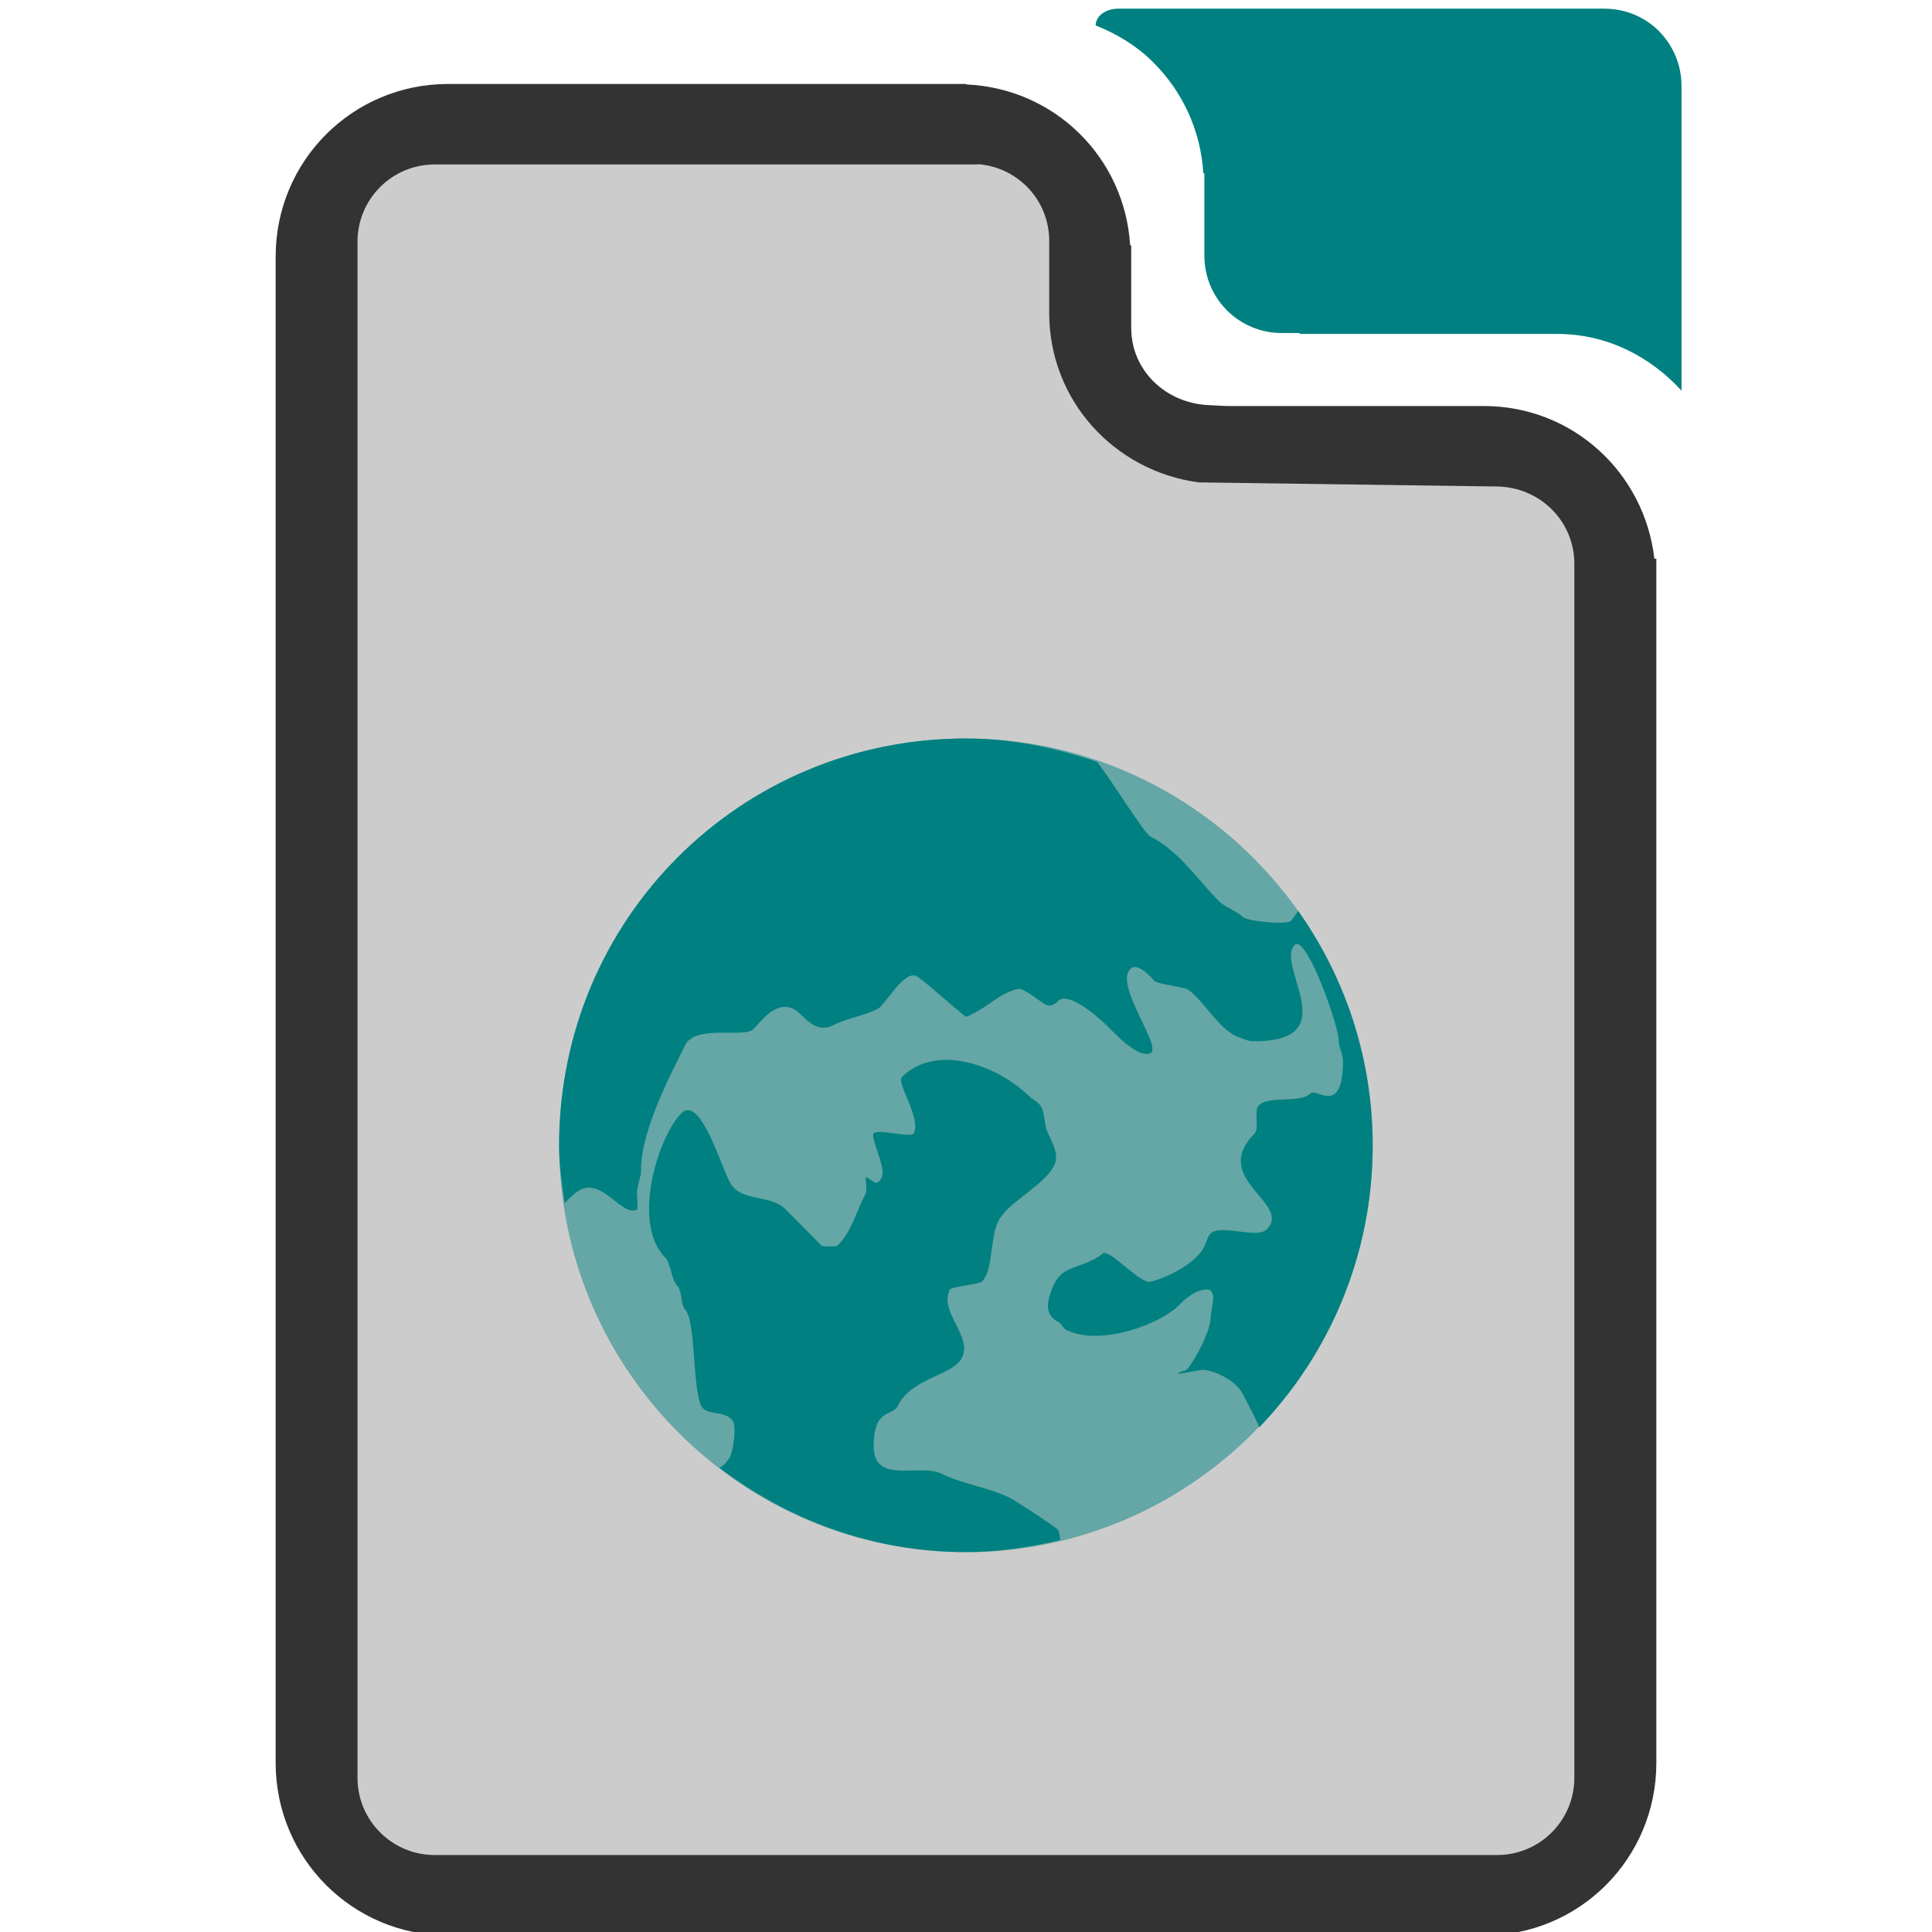
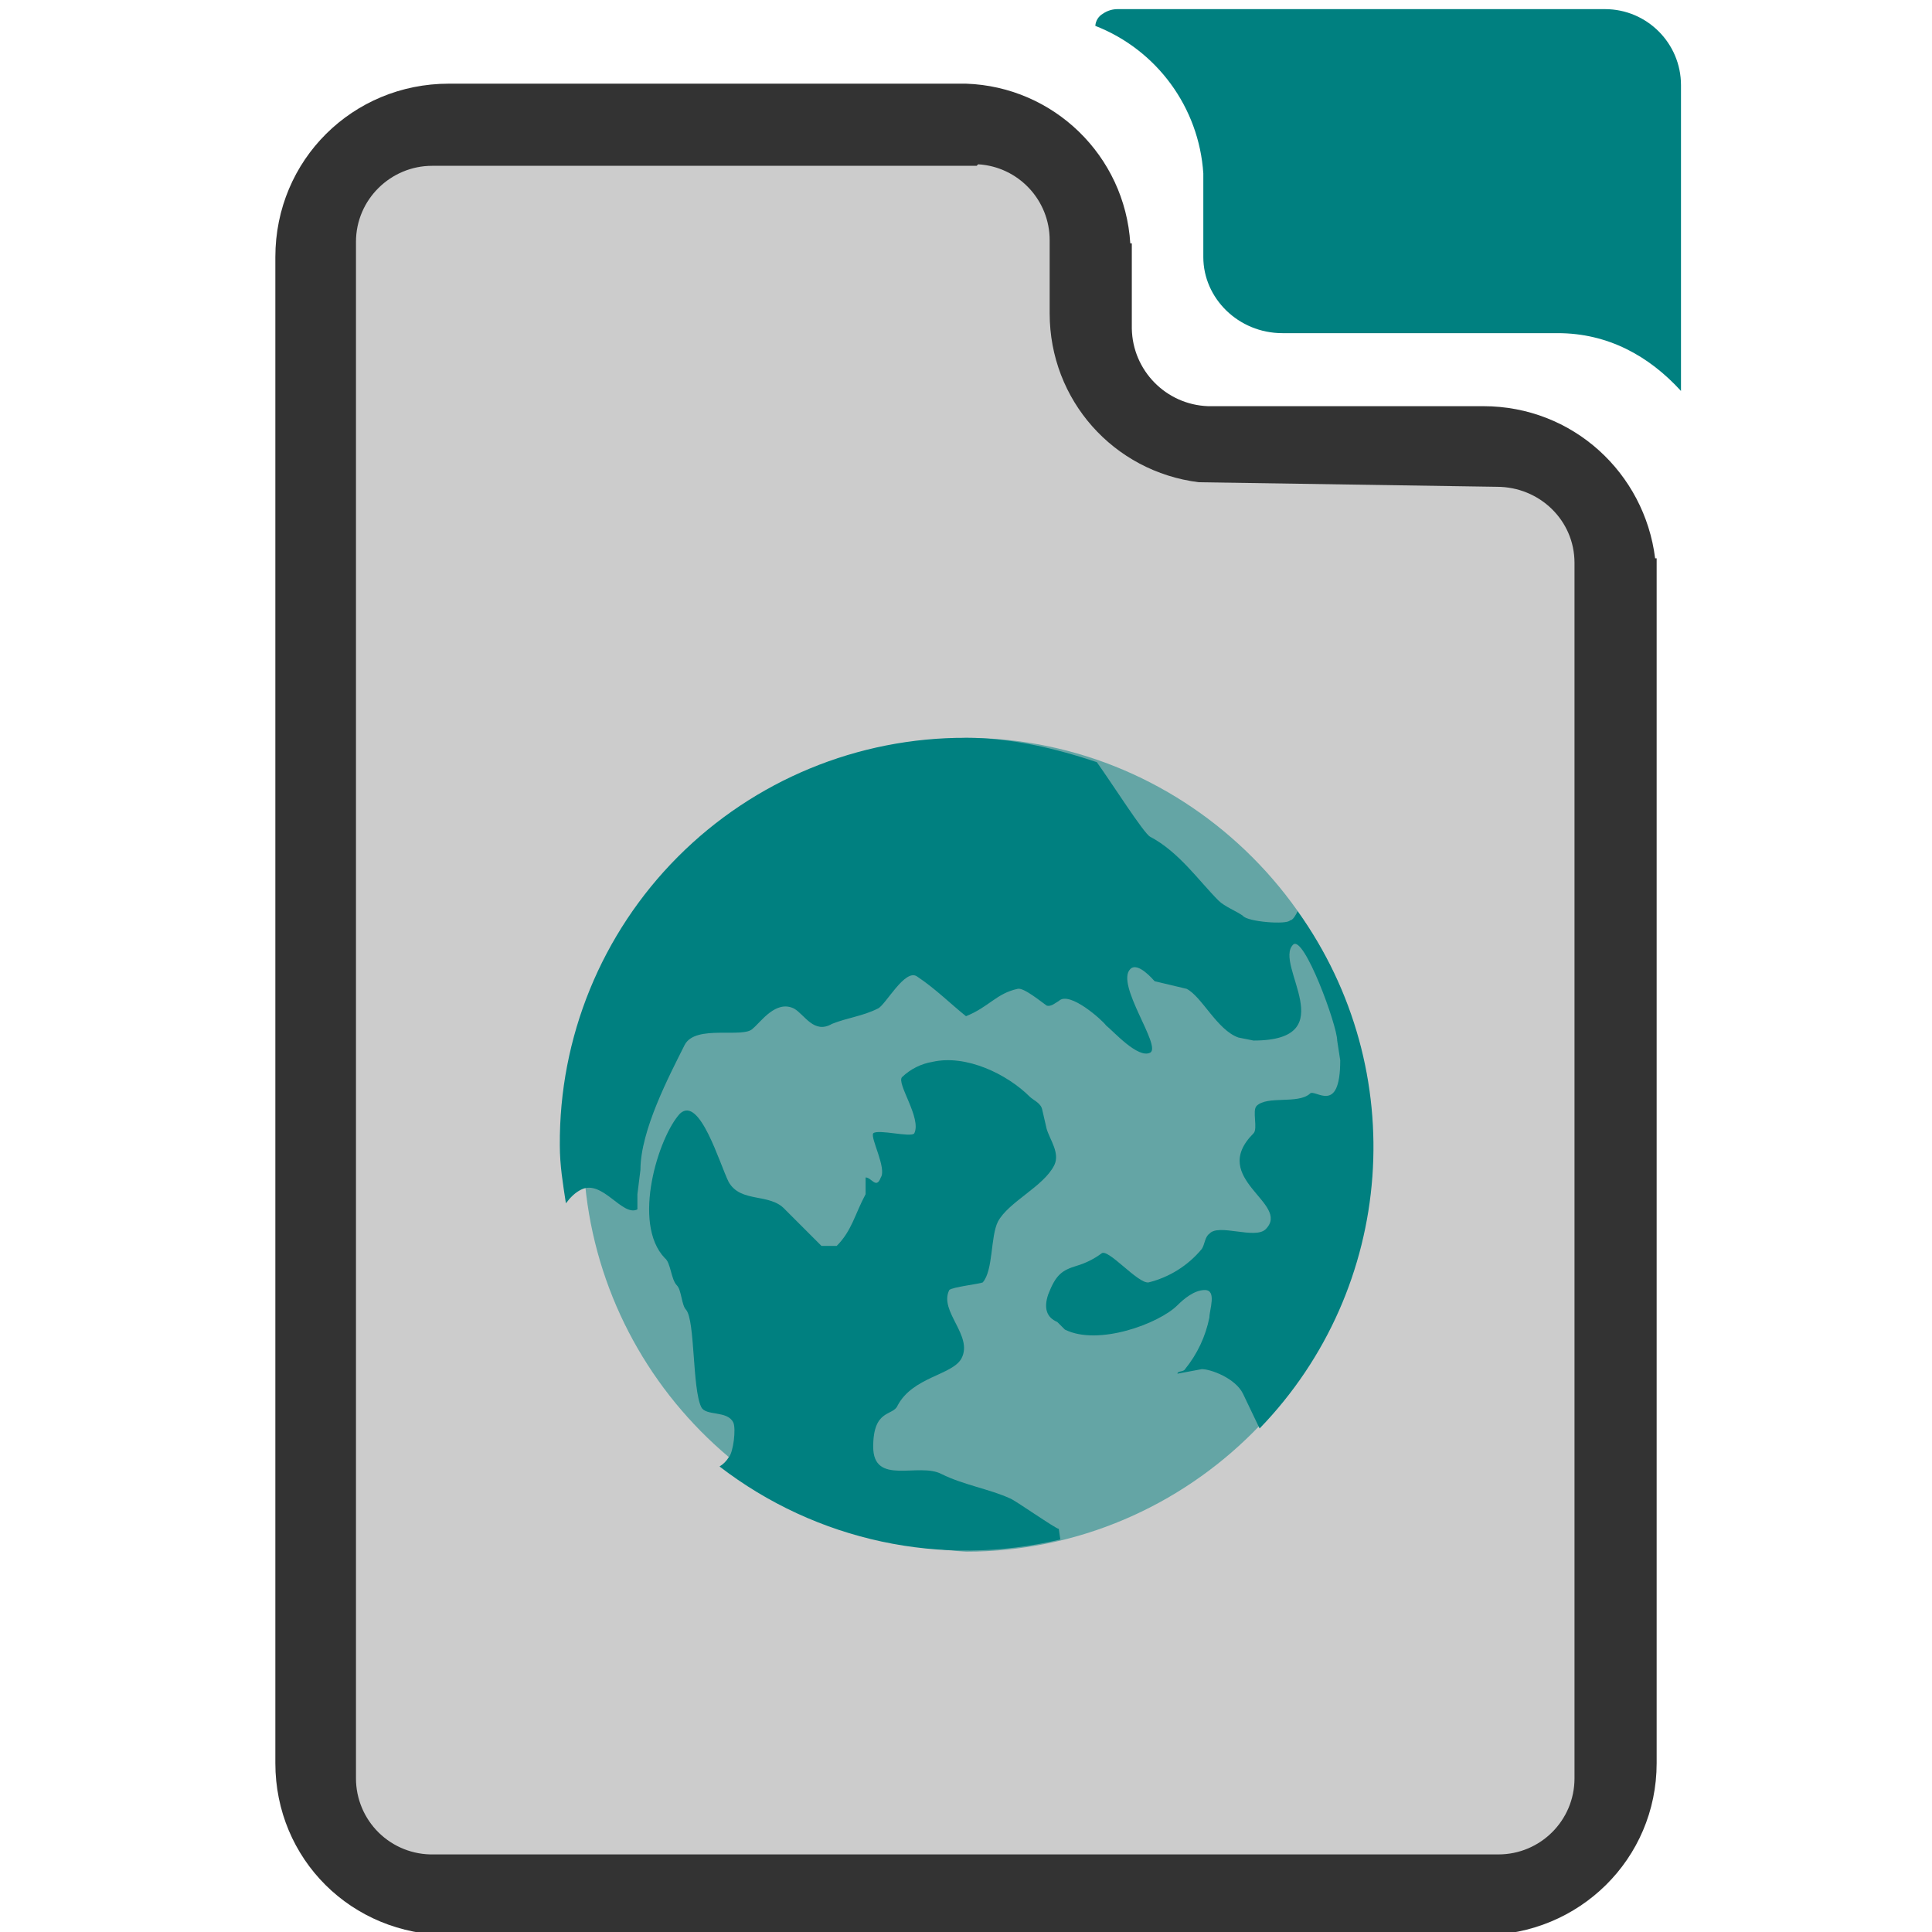
- <svg xmlns="http://www.w3.org/2000/svg" width="48" height="48" viewBox="0 0 12.7 12.7" version="1.1" id="svg4">
-   <defs id="defs8" />
-   <path style="opacity:1;fill:#008080;fill-opacity:1;fill-rule:nonzero;stroke:none;stroke-width:0.507;stroke-linecap:round;stroke-linejoin:bevel;stroke-miterlimit:4;stroke-dasharray:none;stroke-opacity:1" d="m 7.349,0.057 c -0.041,0 -0.078,0.013 -0.105,0.033 C 7.218,0.109 7.203,0.137 7.202,0.167 7.345,0.224 7.474,0.303 7.58,0.409 7.77,0.598 7.893,0.853 7.91,1.139 h 0.007 v 0.068 0.144 0.137 0.193 c 0,0.281 0.227,0.508 0.508,0.508 h 0.118 l -5.291e-4,0.006 h 1.692 c 0.33,0 0.614,0.149 0.819,0.373 V 1.142 0.565 c 0,-0.141 -0.057,-0.268 -0.148,-0.36 C 10.814,0.113 10.687,0.057 10.546,0.057 H 9.046 7.786 Z" id="path965" />
-   <path style="opacity:1;fill:#333333;fill-opacity:1;fill-rule:nonzero;stroke:none;stroke-width:0.507;stroke-linecap:round;stroke-linejoin:bevel;stroke-miterlimit:4;stroke-dasharray:none;stroke-opacity:1" d="m 2.946,0.552 c -0.629,0 -1.134,0.506 -1.134,1.135 v 9.901 c 0,0.629 0.506,1.135 1.134,1.135 h 4.286 2.522 c 0.629,0 1.134,-0.506 1.134,-1.135 V 3.673 h -0.013 C 10.81,3.107 10.338,2.669 9.754,2.669 h -1.692 v 0 l -0.118,-0.006 C 7.663,2.65 7.436,2.436 7.436,2.155 V 1.962 1.825 1.681 1.613 h -0.007 C 7.394,1.035 6.932,0.58 6.351,0.555 l -5.29e-4,-0.003 h -0.02 z" id="path833" />
-   <path style="opacity:1;fill:#cccccc;fill-opacity:1;fill-rule:nonzero;stroke:none;stroke-width:0.507;stroke-linecap:round;stroke-linejoin:bevel;stroke-miterlimit:4;stroke-dasharray:none;stroke-opacity:1" d="m 6.427,1.079 c 0.263,0.019 0.47,0.236 0.47,0.504 v 0.256 0.125 0.093 c 0,0.576 0.428,1.039 0.982,1.114 v 0 l 1.962,0.027 c 0.281,0.004 0.508,0.227 0.508,0.508 V 5.789 11.686 c 0,0.281 -0.227,0.508 -0.508,0.508 H 7.232 2.858 c -0.281,0 -0.508,-0.227 -0.508,-0.508 V 1.589 c 0,-0.281 0.227,-0.508 0.508,-0.508 h 3.569 z" id="path901-5" />
-   <g id="g894" transform="translate(0,0.1204933)">
-     <path id="path827-3" d="m 6.35,4.734 c -1.471,0 -2.674,1.202 -2.674,2.674 0,1.472 1.202,2.675 2.674,2.675 1.472,0 2.674,-1.203 2.674,-2.675 0,-1.472 -1.202,-2.674 -2.674,-2.674 z" style="color:#090d11;fill:#008080;fill-opacity:0.507;stroke-width:0.265" />
-     <path id="path825" d="m 6.35,4.734 c 0.304,0 0.59,0.062 0.862,0.154 0.107,0.138 0.308,0.469 0.351,0.491 0.185,0.092 0.316,0.29 0.447,0.422 0.042,0.042 0.123,0.069 0.159,0.106 0.03,0.029 0.288,0.053 0.315,0.027 0.013,-0.012 0.032,-0.041 0.05,-0.066 0.307,0.435 0.489,0.965 0.489,1.542 0,0.722 -0.285,1.373 -0.745,1.852 C 8.243,9.177 8.184,9.072 8.169,9.043 8.116,8.938 7.957,8.884 7.906,8.884 c -0.013,0 -0.159,0.027 -0.159,0.027 0,-0.02 0.04,-0.016 0.052,-0.027 0.049,-0.048 0.159,-0.254 0.159,-0.342 0,-0.055 0.052,-0.186 -0.027,-0.186 -0.071,0 -0.145,0.065 -0.184,0.106 -0.121,0.121 -0.514,0.271 -0.739,0.159 -0.021,-0.012 -0.031,-0.042 -0.052,-0.052 -0.063,-0.033 -0.085,-0.089 -0.052,-0.184 0.041,-0.124 0.083,-0.15 0.184,-0.184 0.051,-0.017 0.131,-0.053 0.159,-0.08 0.042,-0.042 0.247,0.202 0.317,0.184 C 7.675,8.277 7.84,8.193 7.906,8.094 7.926,8.064 7.934,8.013 7.958,7.988 8.023,7.923 8.262,8.026 8.327,7.961 8.498,7.79 7.948,7.63 8.248,7.33 c 0.032,-0.033 -0.008,-0.153 0.027,-0.184 0.07,-0.069 0.266,-0.009 0.342,-0.08 0.035,-0.036 0.211,0.153 0.211,-0.211 0,-0.049 -0.027,-0.086 -0.027,-0.131 0,-0.103 -0.216,-0.707 -0.29,-0.633 -0.133,0.133 0.337,0.633 -0.263,0.633 -0.049,0 -0.068,-0.014 -0.106,-0.027 C 8.012,6.654 7.896,6.428 7.799,6.38 7.787,6.371 7.597,6.344 7.588,6.328 7.58,6.316 7.479,6.199 7.431,6.248 7.322,6.356 7.643,6.762 7.563,6.802 7.482,6.842 7.317,6.662 7.273,6.618 7.246,6.591 7.027,6.388 6.956,6.459 6.945,6.47 6.912,6.502 6.876,6.485 6.847,6.471 6.728,6.371 6.692,6.38 6.554,6.414 6.501,6.502 6.35,6.564 6.244,6.481 6.142,6.382 6.033,6.301 5.95,6.239 5.818,6.488 5.769,6.512 5.677,6.558 5.574,6.57 5.479,6.618 5.349,6.683 5.285,6.546 5.216,6.512 5.099,6.454 5.001,6.596 4.953,6.644 4.89,6.707 4.572,6.61 4.504,6.75 4.406,6.945 4.214,7.312 4.214,7.566 c 0,0.059 -0.027,0.104 -0.027,0.159 0,0.013 0.008,0.102 0,0.106 -0.095,0.048 -0.226,-0.203 -0.369,-0.132 -0.042,0.022 -0.073,0.056 -0.106,0.088 -0.017,-0.124 -0.037,-0.248 -0.037,-0.378 0,-1.485 1.189,-2.675 2.673,-2.675 z" style="color:#090d11;fill:#008080;fill-opacity:1;stroke-width:0.265" />
-     <path id="path823" d="m 6.129,6.855 c 0.222,-0.043 0.49,0.084 0.642,0.236 0.018,0.018 0.064,0.034 0.08,0.079 0.014,0.042 0.016,0.089 0.027,0.132 0.021,0.062 0.093,0.158 0.052,0.238 -0.07,0.139 -0.303,0.237 -0.369,0.369 -0.053,0.106 -0.032,0.322 -0.106,0.395 -0.016,0.016 -0.202,0.035 -0.211,0.052 -0.075,0.148 0.151,0.304 0.079,0.449 -0.059,0.119 -0.327,0.127 -0.421,0.315 -0.036,0.073 -0.159,0.015 -0.159,0.264 0,0.26 0.303,0.111 0.449,0.184 0.137,0.068 0.314,0.091 0.447,0.158 0.033,0.016 0.309,0.196 0.317,0.211 0.008,0.017 0.01,0.043 0.014,0.066 -0.2,0.047 -0.406,0.079 -0.62,0.079 -0.613,0 -1.17,-0.211 -1.62,-0.554 C 4.749,9.519 4.769,9.502 4.794,9.464 4.819,9.428 4.84,9.269 4.821,9.228 4.78,9.146 4.643,9.189 4.61,9.122 4.552,9.005 4.574,8.558 4.504,8.489 4.475,8.46 4.484,8.364 4.452,8.331 4.412,8.292 4.411,8.184 4.373,8.146 4.148,7.92 4.327,7.35 4.479,7.197 4.6,7.077 4.734,7.526 4.794,7.645 4.866,7.788 5.056,7.723 5.164,7.829 c 0.071,0.072 0.164,0.165 0.236,0.238 0.008,0.008 0.101,0.008 0.106,0 0.091,-0.091 0.117,-0.208 0.184,-0.342 0.01,-0.02 0,-0.106 0,-0.106 0.038,0 0.067,0.079 0.106,0 0.032,-0.062 -0.079,-0.264 -0.052,-0.29 0.031,-0.031 0.246,0.034 0.263,0 C 6.057,7.228 5.89,6.998 5.928,6.96 5.985,6.902 6.055,6.87 6.129,6.855 Z" style="color:#090d11;fill:#008080;fill-opacity:1;stroke-width:0.265" />
+ <svg xmlns="http://www.w3.org/2000/svg" width="48" height="48" viewBox="0 0 12.7 12.7">
+   <path d="M7.35.06a.17.17 0 0 0-.1.03.1.1 0 0 0-.05.08 1.12 1.12 0 0 1 .71.97v.55c0 .27.23.5.52.5h1.81c.33 0 .6.15.81.38V.56a.5.5 0 0 0-.5-.5H7.79z" fill="teal" />
+   <path d="M2.95.55c-.63 0-1.14.5-1.14 1.14v9.9c0 .63.5 1.13 1.14 1.13H9.75c.63 0 1.14-.5 1.14-1.13V3.67h-.01c-.07-.56-.54-1-1.13-1H7.94a.52.52 0 0 1-.5-.51V1.6h-.01A1.12 1.12 0 0 0 6.35.55h-.02z" fill="#333" />
+   <path d="M6.43 1.08a.5.5 0 0 1 .47.5v.48c0 .57.42 1.04.98 1.11l1.96.03c.28 0 .51.22.51.5v7.99a.5.5 0 0 1-.5.5H2.85a.5.5 0 0 1-.51-.5V1.59c0-.28.23-.5.5-.5h3.58z" fill="#ccc" />
+   <g color="#090d11" fill="teal">
+     <path d="M6.35 4.85a2.68 2.68 0 0 0 0 5.35c1.47 0 2.67-1.2 2.67-2.67s-1.2-2.68-2.67-2.68z" fill-opacity=".51" />
+     <path d="M6.35 4.85c.3 0 .59.07.86.16.1.14.31.47.35.49.19.1.32.29.45.42.04.04.12.07.16.1.03.04.29.06.31.03.02 0 .04-.04.05-.06a2.66 2.66 0 0 1-.25 3.4l-.11-.23C8.12 9.06 7.96 9 7.9 9l-.16.03c0-.02.04-.01.05-.03a.78.78 0 0 0 .16-.34c0-.05.05-.18-.03-.18-.07 0-.14.06-.18.1-.12.12-.52.27-.74.16l-.05-.05c-.07-.03-.09-.09-.06-.18.05-.13.09-.16.19-.19a.52.52 0 0 0 .16-.08c.04-.04.24.2.31.19a.66.66 0 0 0 .35-.22c.02-.03.02-.08.05-.1.06-.07.3.04.37-.03.17-.17-.38-.33-.08-.63.03-.03-.01-.15.02-.18.07-.07.27-.01.35-.08.03-.04.2.15.2-.22l-.02-.13c0-.1-.22-.7-.29-.63-.13.13.34.63-.26.63l-.1-.02C8 6.77 7.9 6.55 7.8 6.5l-.21-.05c-.01-.01-.11-.13-.16-.08-.1.1.21.51.13.55-.08.04-.24-.14-.29-.18-.02-.03-.24-.23-.31-.16-.02.01-.05.04-.08.03-.03-.02-.15-.12-.19-.11-.14.03-.19.12-.34.18-.1-.08-.2-.18-.32-.26-.08-.06-.21.19-.26.21-.1.05-.2.06-.3.1-.12.07-.18-.06-.25-.1-.12-.06-.22.09-.27.13-.06.07-.38-.03-.45.11-.1.2-.29.56-.29.82l-.02.16v.1c-.1.05-.23-.2-.37-.13-.04.02-.07.05-.1.09-.02-.13-.04-.25-.04-.38a2.66 2.66 0 0 1 2.67-2.68z" />
+     <path d="M6.13 6.98c.22-.05.49.08.64.23.02.02.07.04.08.08l.03.13c.02.07.09.16.05.24-.07.14-.3.24-.37.37-.05.1-.03.32-.1.4-.02.01-.2.03-.22.05-.07.14.16.3.08.45-.06.11-.32.12-.42.31-.03.07-.16.02-.16.27 0 .26.3.1.45.18.14.07.32.1.45.16.03.01.3.2.32.2l.01.07a2.66 2.66 0 0 1-2.24-.48.18.18 0 0 0 .06-.06c.03-.03.05-.19.03-.23-.04-.08-.18-.04-.21-.1-.06-.12-.04-.57-.1-.64-.03-.03-.03-.13-.06-.16-.04-.04-.04-.15-.08-.18-.22-.23-.04-.8.1-.95.13-.12.26.33.32.45.08.14.27.07.37.18l.24.24h.1c.1-.1.12-.21.19-.34v-.11c.04 0 .07.08.1 0 .04-.06-.07-.26-.05-.29.03-.03.25.03.27 0 .05-.1-.12-.33-.08-.37a.38.38 0 0 1 .2-.1z" />
  </g>
</svg>
